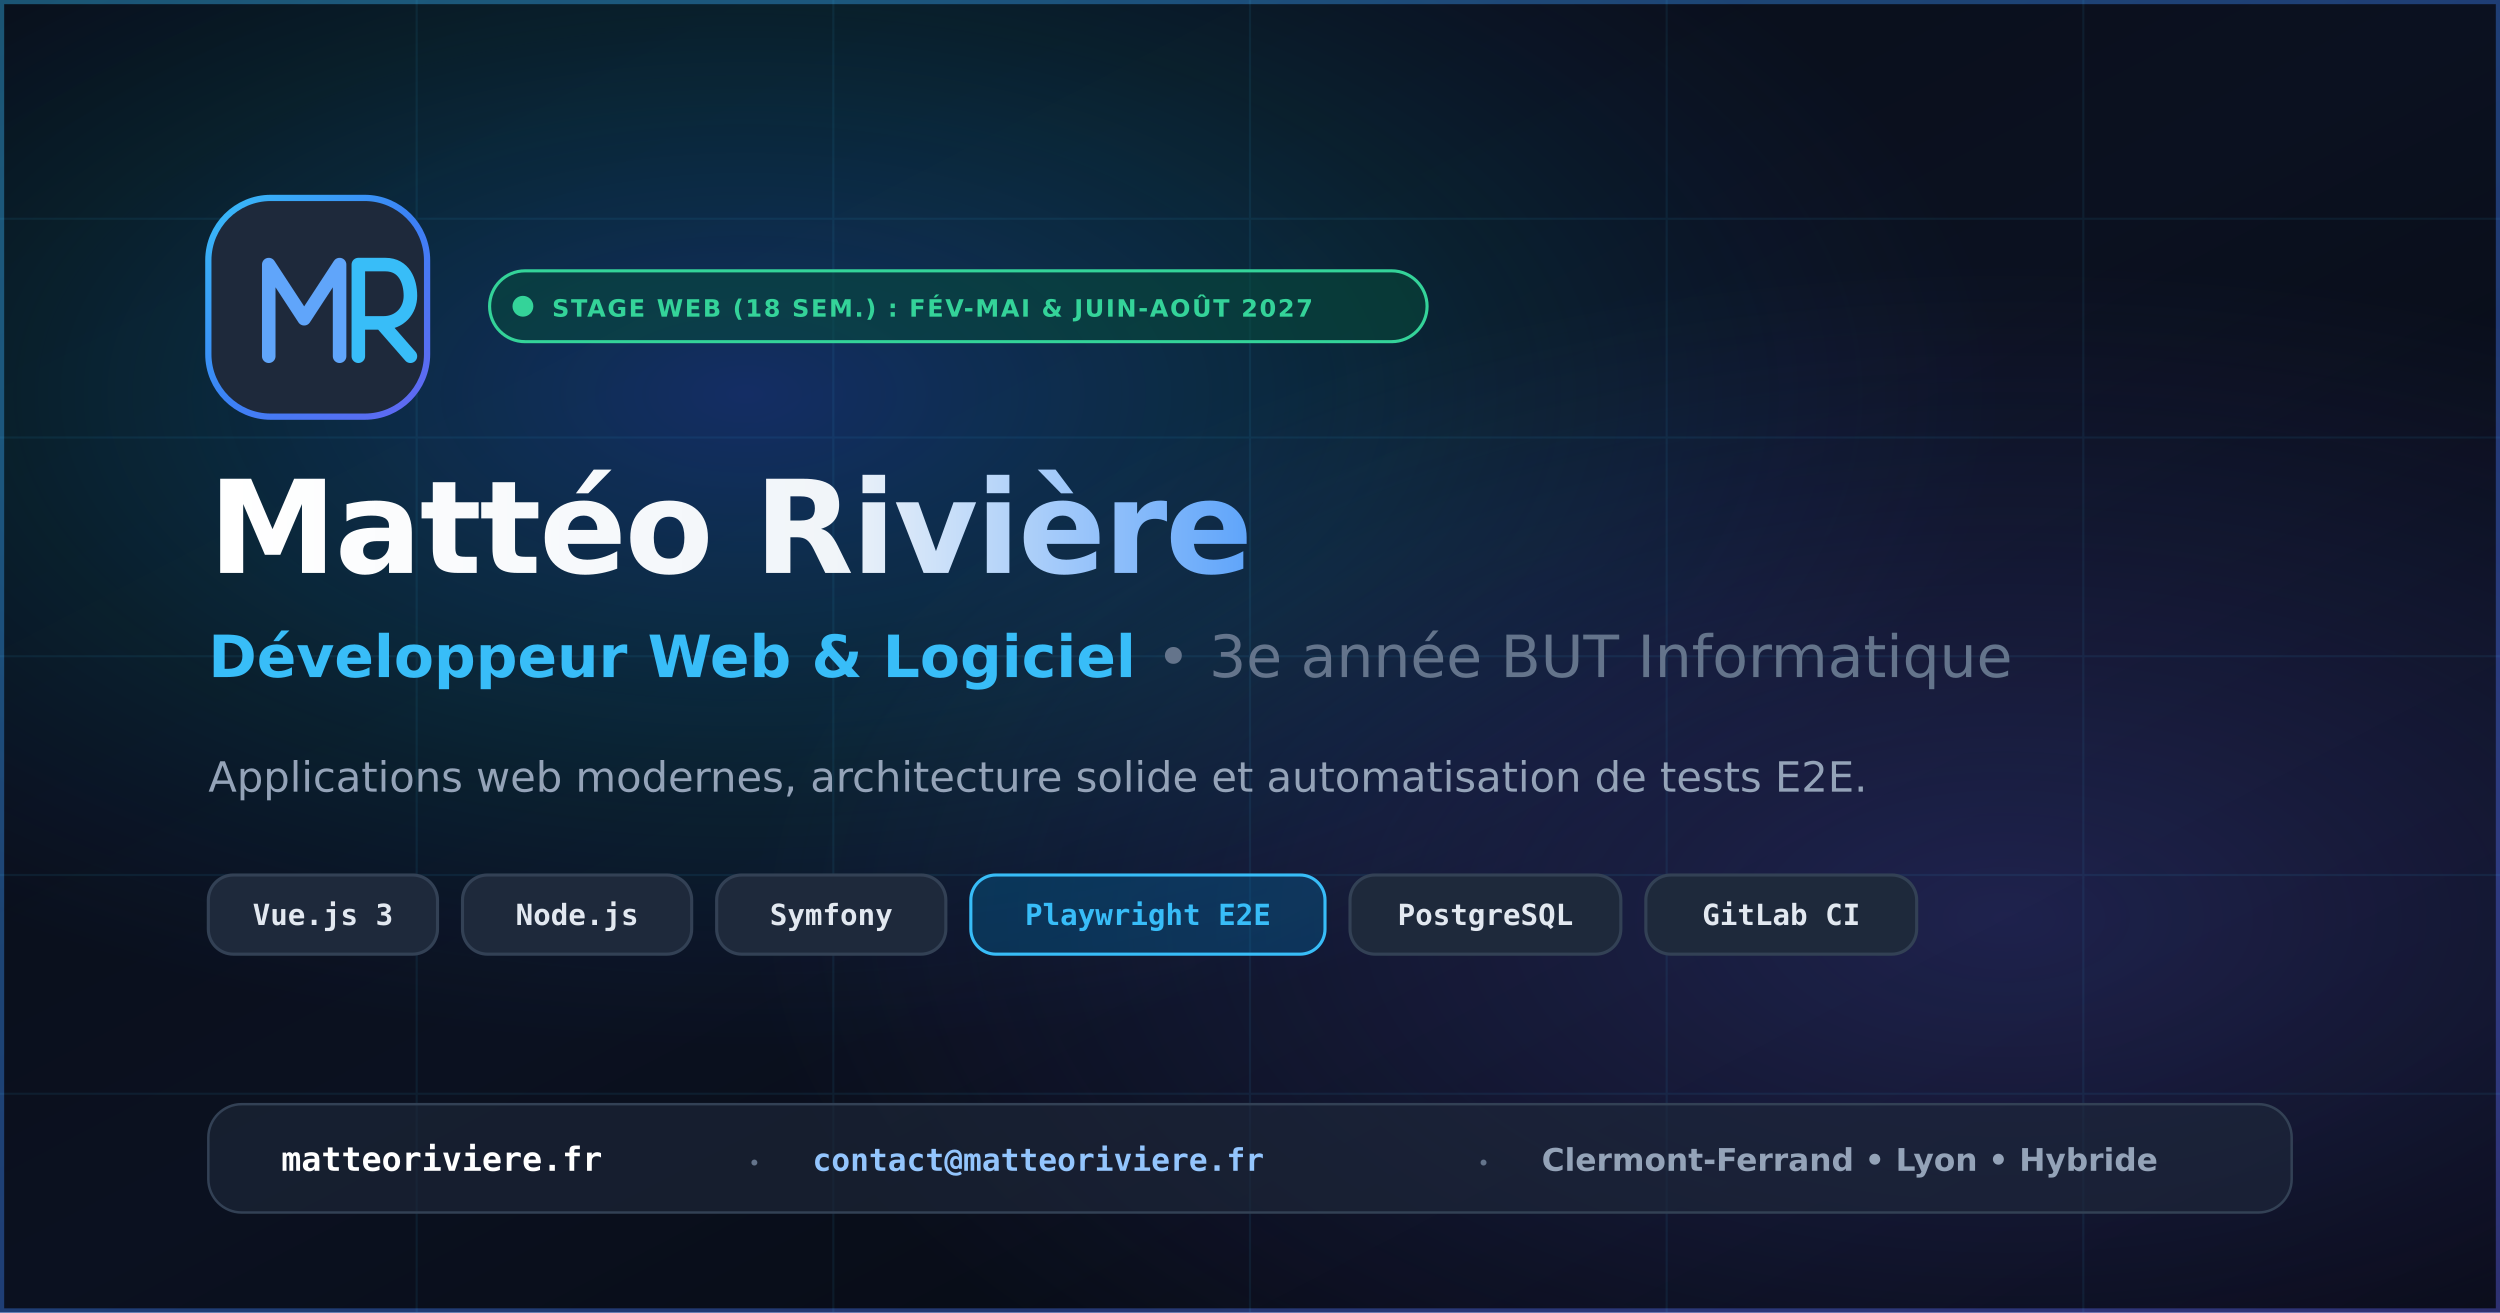
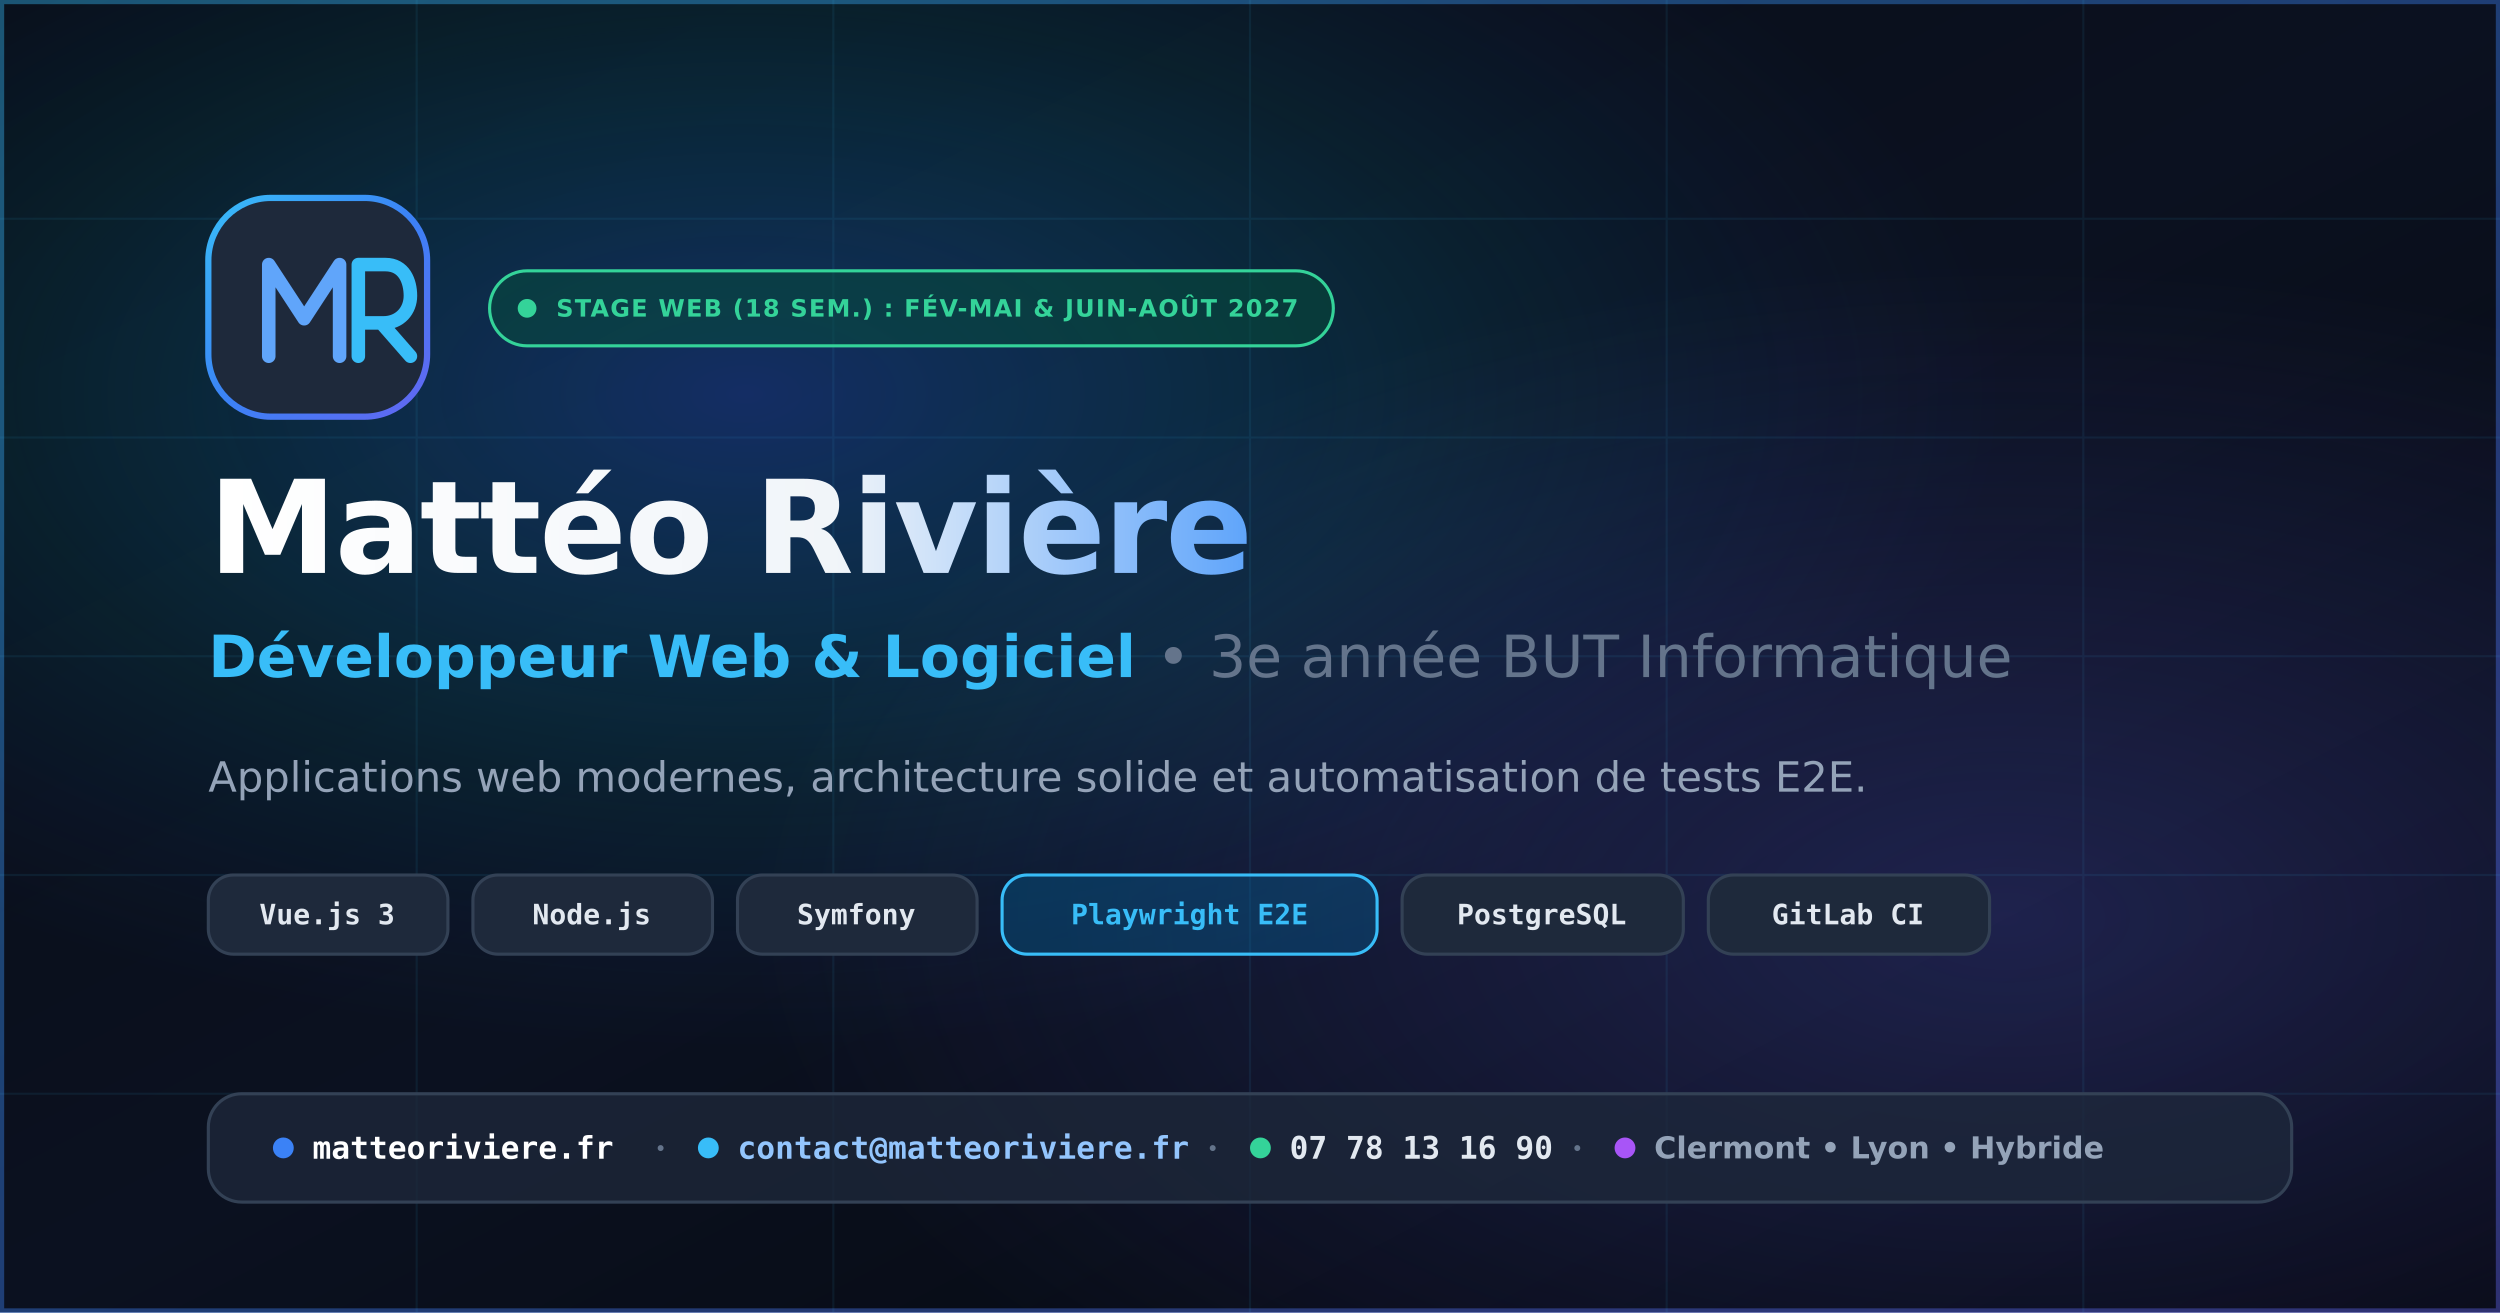
<svg xmlns="http://www.w3.org/2000/svg" width="1200" height="630" viewBox="0 0 1200 630" fill="none">
  <defs>
    <linearGradient id="ogBg" x1="0%" y1="0%" x2="100%" y2="100%">
      <stop offset="0%" stop-color="#080C14" />
      <stop offset="50%" stop-color="#0B1120" />
      <stop offset="100%" stop-color="#04060B" />
    </linearGradient>
    <radialGradient id="ogGlow1" cx="30%" cy="30%" r="50%">
      <stop offset="0%" stop-color="#2563EB" stop-opacity="0.35" />
      <stop offset="60%" stop-color="#06B6D4" stop-opacity="0.1" />
      <stop offset="100%" stop-color="#2563EB" stop-opacity="0" />
    </radialGradient>
    <radialGradient id="ogGlow2" cx="80%" cy="70%" r="50%">
      <stop offset="0%" stop-color="#6366F1" stop-opacity="0.25" />
      <stop offset="100%" stop-color="#6366F1" stop-opacity="0" />
    </radialGradient>
    <linearGradient id="ogTitleGrad" x1="0%" y1="0%" x2="100%" y2="0%">
      <stop offset="0%" stop-color="#FFFFFF" />
      <stop offset="60%" stop-color="#F1F5F9" />
      <stop offset="100%" stop-color="#60A5FA" />
    </linearGradient>
    <linearGradient id="ogBorder" x1="0%" y1="0%" x2="100%" y2="100%">
      <stop offset="0%" stop-color="#38BDF8" />
      <stop offset="50%" stop-color="#3B82F6" />
      <stop offset="100%" stop-color="#6366F1" />
    </linearGradient>
  </defs>
  <rect width="1200" height="630" fill="url(#ogBg)" />
  <rect width="1200" height="630" fill="url(#ogGlow1)" />
  <rect width="1200" height="630" fill="url(#ogGlow2)" />
  <rect width="1200" height="630" stroke="url(#ogBorder)" stroke-width="4" stroke-opacity="0.4" />
  <g opacity="0.08" stroke="#38BDF8" stroke-width="1">
    <line x1="0" y1="105" x2="1200" y2="105" />
    <line x1="0" y1="210" x2="1200" y2="210" />
    <line x1="0" y1="315" x2="1200" y2="315" />
    <line x1="0" y1="420" x2="1200" y2="420" />
    <line x1="0" y1="525" x2="1200" y2="525" />
    <line x1="200" y1="0" x2="200" y2="630" />
    <line x1="400" y1="0" x2="400" y2="630" />
    <line x1="600" y1="0" x2="600" y2="630" />
    <line x1="800" y1="0" x2="800" y2="630" />
    <line x1="1000" y1="0" x2="1000" y2="630" />
  </g>
  <g transform="translate(100, 95)">
    <rect x="0" y="0" width="105" height="105" rx="30" fill="#1E293B" stroke="url(#ogBorder)" stroke-width="3" />
    <path d="M 29 76 L 29 32 L 46 58 L 63 32 L 63 76" stroke="#60A5FA" stroke-width="6.5" stroke-linecap="round" stroke-linejoin="round" fill="none" />
    <path d="M 72 76 L 72 32 L 85 32 C 94 32 97 40 97 47 C 97 54 92 60 84 60 L 72 60 M 83 60 L 97 76" stroke="#38BDF8" stroke-width="6.5" stroke-linecap="round" stroke-linejoin="round" fill="none" />
  </g>
  <g transform="translate(235, 130)">
-     <rect x="0" y="0" width="450" height="34" rx="17" fill="#064E3B" fill-opacity="0.5" stroke="#34D399" stroke-width="1.5" />
-     <circle cx="16" cy="17" r="5" fill="#34D399" />
-     <text x="30" y="22" font-family="DejaVu Sans, sans-serif" font-size="11.5" font-weight="bold" letter-spacing="0.8" fill="#34D399">
+     <rect x="0" y="0" width="405" height="36" rx="18" fill="#064E3B" fill-opacity="0.5" stroke="#34D399" stroke-width="1.5" />
+     <circle cx="18" cy="18" r="4.5" fill="#34D399" />
+     <text x="32" y="18" dominant-baseline="central" font-family="DejaVu Sans, sans-serif" font-size="11.5" font-weight="bold" letter-spacing="0.6" fill="#34D399">
      STAGE WEB (18 SEM.) : FÉV-MAI &amp; JUIN-AOÛT 2027
    </text>
  </g>
  <text x="100" y="275" font-family="DejaVu Sans, sans-serif" font-size="62" font-weight="bold" letter-spacing="-1" fill="url(#ogTitleGrad)">
    Mattéo Rivière
  </text>
  <text x="100" y="325" font-family="DejaVu Sans, sans-serif" font-size="28" font-weight="bold" fill="#38BDF8">
    Développeur Web &amp; Logiciel
    <tspan fill="#64748B" font-weight="normal"> • 3e année BUT Informatique</tspan>
  </text>
  <text x="100" y="380" font-family="DejaVu Sans, sans-serif" font-size="20" font-weight="normal" fill="#94A3B8">
    Applications web modernes, architecture solide et automatisation de tests E2E.
  </text>
  <g transform="translate(100, 420)">
    <g transform="translate(0, 0)">
-       <rect width="110" height="38" rx="12" fill="#1E293B" stroke="#334155" stroke-width="1.5" />
-       <text x="55" y="24" font-family="JetBrains Mono, DejaVu Sans Mono, monospace" font-size="14" font-weight="bold" fill="#E2E8F0" text-anchor="middle">Vue.js 3</text>
+       <rect width="115" height="38" rx="12" fill="#1E293B" stroke="#334155" stroke-width="1.5" />
+       <text x="57" y="19" dominant-baseline="central" font-family="JetBrains Mono, DejaVu Sans Mono, monospace" font-size="13.5" font-weight="bold" fill="#E2E8F0" text-anchor="middle">Vue.js 3</text>
    </g>
-     <g transform="translate(122, 0)">
-       <rect width="110" height="38" rx="12" fill="#1E293B" stroke="#334155" stroke-width="1.5" />
-       <text x="55" y="24" font-family="JetBrains Mono, DejaVu Sans Mono, monospace" font-size="14" font-weight="bold" fill="#E2E8F0" text-anchor="middle">Node.js</text>
+     <g transform="translate(127, 0)">
+       <rect width="115" height="38" rx="12" fill="#1E293B" stroke="#334155" stroke-width="1.5" />
+       <text x="57" y="19" dominant-baseline="central" font-family="JetBrains Mono, DejaVu Sans Mono, monospace" font-size="13.5" font-weight="bold" fill="#E2E8F0" text-anchor="middle">Node.js</text>
    </g>
-     <g transform="translate(244, 0)">
-       <rect width="110" height="38" rx="12" fill="#1E293B" stroke="#334155" stroke-width="1.5" />
-       <text x="55" y="24" font-family="JetBrains Mono, DejaVu Sans Mono, monospace" font-size="14" font-weight="bold" fill="#E2E8F0" text-anchor="middle">Symfony</text>
+     <g transform="translate(254, 0)">
+       <rect width="115" height="38" rx="12" fill="#1E293B" stroke="#334155" stroke-width="1.5" />
+       <text x="57" y="19" dominant-baseline="central" font-family="JetBrains Mono, DejaVu Sans Mono, monospace" font-size="13.5" font-weight="bold" fill="#E2E8F0" text-anchor="middle">Symfony</text>
    </g>
-     <g transform="translate(366, 0)">
-       <rect width="170" height="38" rx="12" fill="#0369A1" fill-opacity="0.35" stroke="#38BDF8" stroke-width="1.5" />
-       <text x="85" y="24" font-family="JetBrains Mono, DejaVu Sans Mono, monospace" font-size="14" font-weight="bold" fill="#38BDF8" text-anchor="middle">Playwright E2E</text>
+     <g transform="translate(381, 0)">
+       <rect width="180" height="38" rx="12" fill="#0369A1" fill-opacity="0.35" stroke="#38BDF8" stroke-width="1.5" />
+       <text x="90" y="19" dominant-baseline="central" font-family="JetBrains Mono, DejaVu Sans Mono, monospace" font-size="13.5" font-weight="bold" fill="#38BDF8" text-anchor="middle">Playwright E2E</text>
    </g>
-     <g transform="translate(548, 0)">
-       <rect width="130" height="38" rx="12" fill="#1E293B" stroke="#334155" stroke-width="1.5" />
-       <text x="65" y="24" font-family="JetBrains Mono, DejaVu Sans Mono, monospace" font-size="14" font-weight="bold" fill="#E2E8F0" text-anchor="middle">PostgreSQL</text>
+     <g transform="translate(573, 0)">
+       <rect width="135" height="38" rx="12" fill="#1E293B" stroke="#334155" stroke-width="1.5" />
+       <text x="67" y="19" dominant-baseline="central" font-family="JetBrains Mono, DejaVu Sans Mono, monospace" font-size="13.5" font-weight="bold" fill="#E2E8F0" text-anchor="middle">PostgreSQL</text>
    </g>
-     <g transform="translate(690, 0)">
-       <rect width="130" height="38" rx="12" fill="#1E293B" stroke="#334155" stroke-width="1.5" />
-       <text x="65" y="24" font-family="JetBrains Mono, DejaVu Sans Mono, monospace" font-size="14" font-weight="bold" fill="#E2E8F0" text-anchor="middle">GitLab CI</text>
+     <g transform="translate(720, 0)">
+       <rect width="135" height="38" rx="12" fill="#1E293B" stroke="#334155" stroke-width="1.5" />
+       <text x="67" y="19" dominant-baseline="central" font-family="JetBrains Mono, DejaVu Sans Mono, monospace" font-size="13.5" font-weight="bold" fill="#E2E8F0" text-anchor="middle">GitLab CI</text>
    </g>
  </g>
-   <g transform="translate(100, 530)">
-     <rect width="1000" height="52" rx="16" fill="#1E293B" fill-opacity="0.6" stroke="#334155" stroke-width="1.2" />
-     <text x="35" y="32" font-family="JetBrains Mono, DejaVu Sans Mono, monospace" font-size="16" font-weight="bold" fill="#FFFFFF">
+   <g transform="translate(100, 525)">
+     <rect width="1000" height="52" rx="16" fill="#1E293B" fill-opacity="0.75" stroke="#334155" stroke-width="1.5" />
+     <circle cx="36" cy="26" r="5" fill="#3B82F6" />
+     <text x="50" y="26" dominant-baseline="central" font-family="JetBrains Mono, DejaVu Sans Mono, monospace" font-size="15" font-weight="bold" fill="#FFFFFF">
      matteoriviere.fr
    </text>
-     <text x="260" y="32" fill="#64748B">•</text>
-     <text x="290" y="32" font-family="JetBrains Mono, DejaVu Sans Mono, monospace" font-size="15" font-weight="bold" fill="#93C5FD">
+     <text x="215" y="26" dominant-baseline="central" fill="#64748B">•</text>
+     <circle cx="240" cy="26" r="5" fill="#38BDF8" />
+     <text x="254" y="26" dominant-baseline="central" font-family="JetBrains Mono, DejaVu Sans Mono, monospace" font-size="15" font-weight="bold" fill="#93C5FD">
      contact@matteoriviere.fr
    </text>
-     <text x="610" y="32" fill="#64748B">•</text>
-     <text x="640" y="32" font-family="DejaVu Sans, sans-serif" font-size="15" font-weight="bold" fill="#94A3B8">
-       Clermont-Ferrand • Lyon • Hybride
+     <text x="480" y="26" dominant-baseline="central" fill="#64748B">•</text>
+     <circle cx="505" cy="26" r="5" fill="#34D399" />
+     <text x="519" y="26" dominant-baseline="central" font-family="JetBrains Mono, DejaVu Sans Mono, monospace" font-size="15" font-weight="bold" fill="#E2E8F0">
+       07 78 13 16 90
+     </text>
+     <text x="655" y="26" dominant-baseline="central" fill="#64748B">•</text>
+     <circle cx="680" cy="26" r="5" fill="#A855F7" />
+     <text x="694" y="26" dominant-baseline="central" font-family="DejaVu Sans, sans-serif" font-size="14.5" font-weight="bold" fill="#94A3B8">
+       Clermont • Lyon • Hybride
    </text>
  </g>
</svg>
